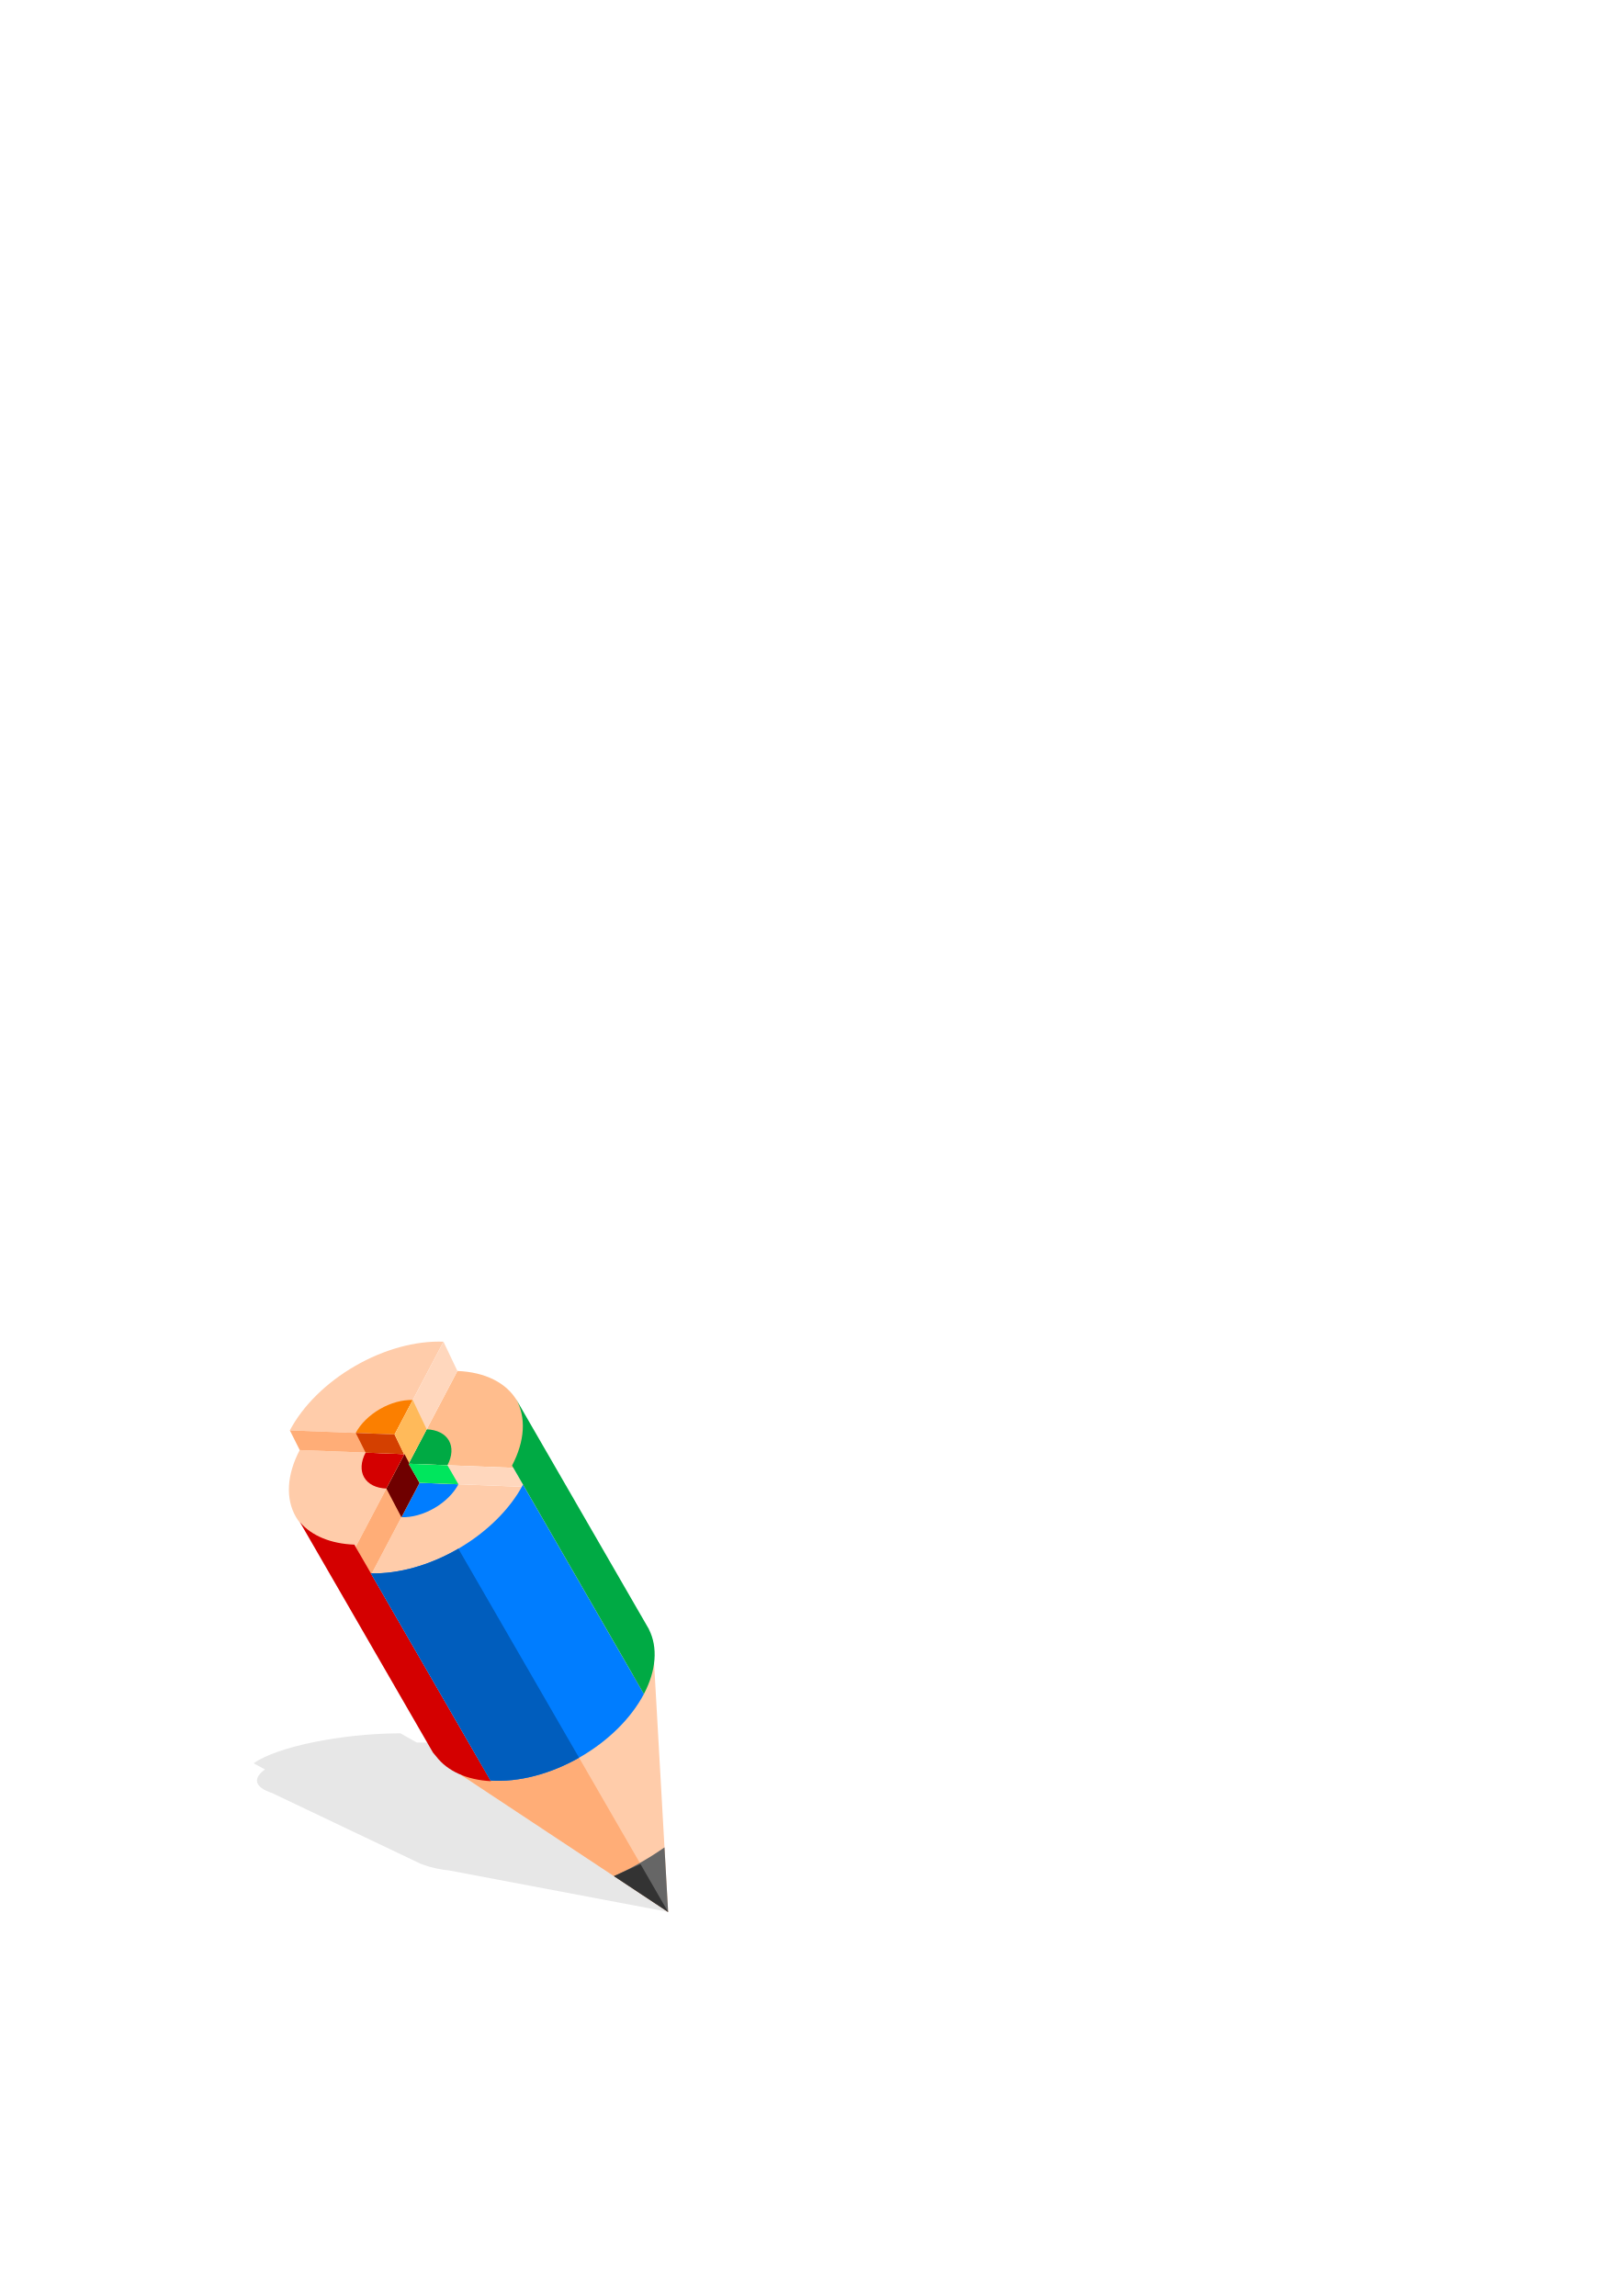
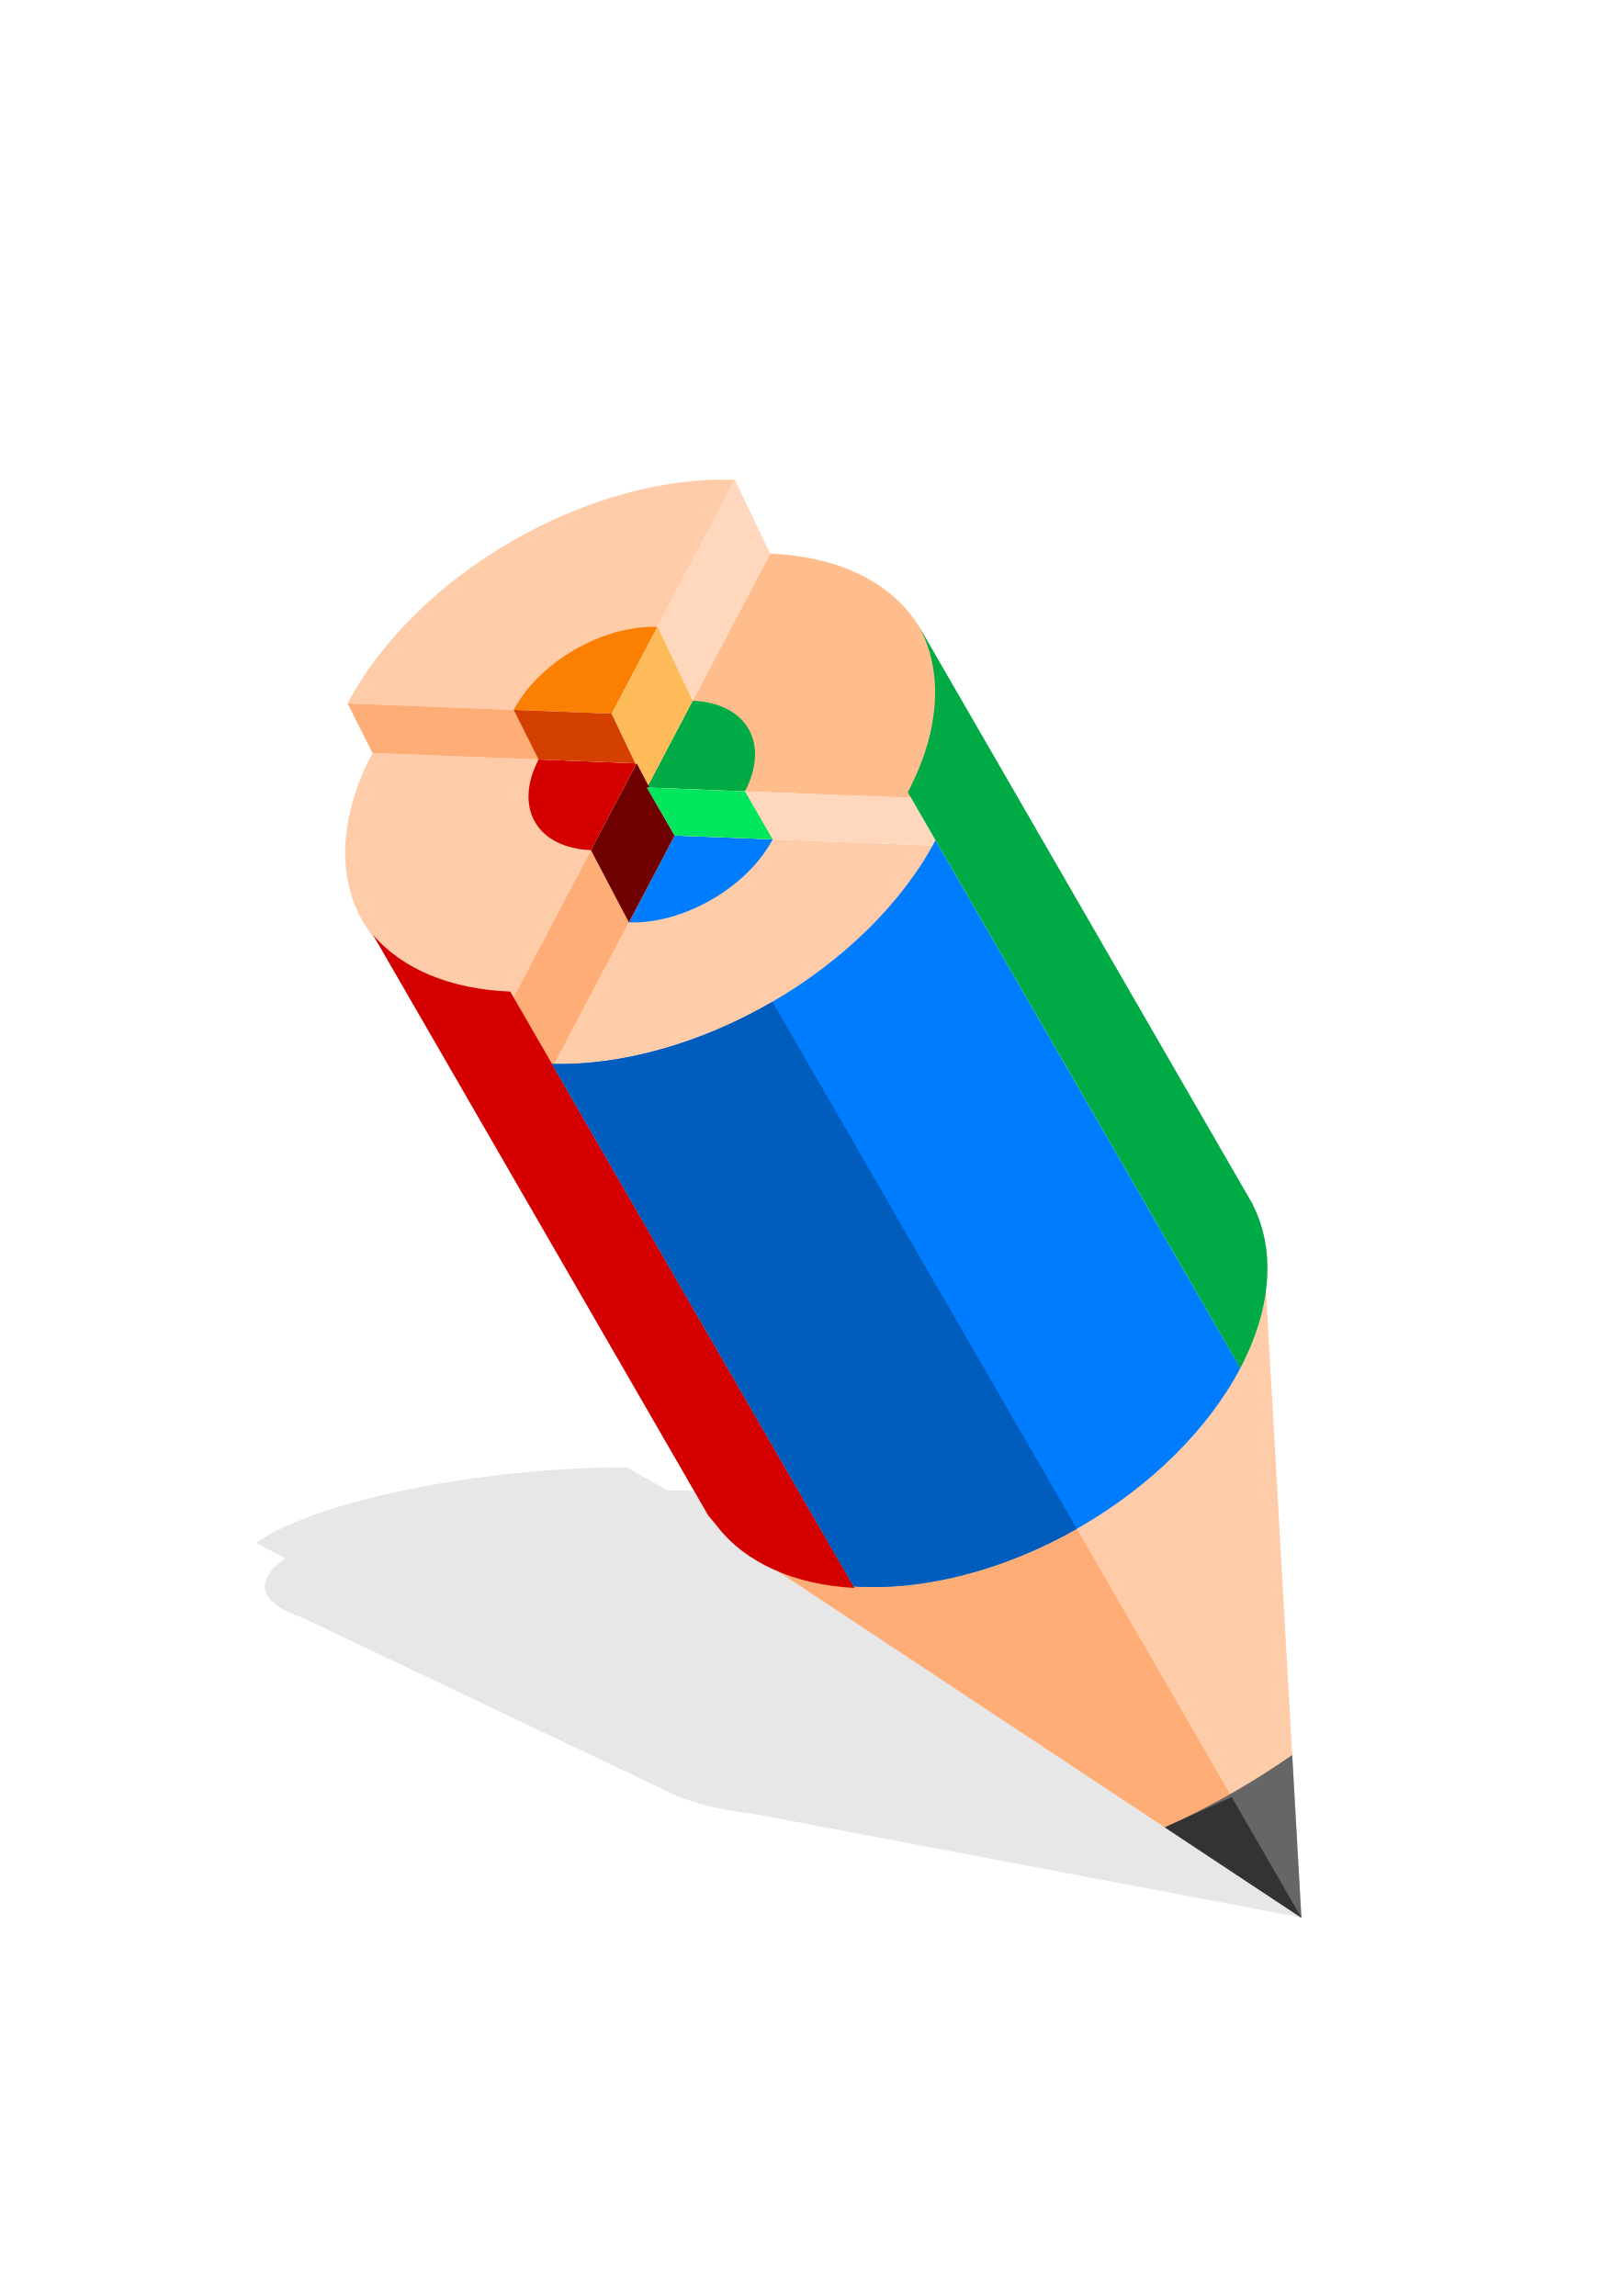
<svg xmlns="http://www.w3.org/2000/svg" id="svg8" version="1.1" viewBox="0 0 210 297" height="297mm" width="210mm">
  <defs id="defs2" />
  <g id="layer1">
-     <g id="g1294">
-       <path id="path1193" style="fill:#000000;fill-opacity:1;stroke:none;stroke-width:0.094px;stroke-linecap:butt;stroke-linejoin:miter;stroke-opacity:1;opacity:0.097" d="m 51.152,224.221 a 3.597,14.7 84.07 0 0 -10.548,1.127 3.597,14.7 84.07 0 0 -7.803,2.745 l 1.47,0.794 a 3.597,14.7 84.07 0 0 0.158,2.751 3.597,14.7 84.07 0 0 0.761,0.301 l 19.283,9.181 0.469,0.159 a 3.592,14.569 84.178 0 0 3.356,0.713 l 28.162,5.33 -4.264,-10.208 h -5.29e-4 a 3.589,14.504 84.233 0 0 -1.003,-1.384 l 0.009,-9.5e-4 -19.474,-9.272 a 3.597,14.7 84.07 0 1 0.087,0.043 3.597,14.7 84.07 0 0 -7.93,-1.101 l -2.089,-1.183 a 3.597,14.7 84.07 0 0 -0.644,0.004 z m 10.555,2.227 -4.91e-4,1.6e-4 a 3.597,14.7 84.07 0 1 0.016,0.008 z m -16.827,7.491 a 3.597,14.7 84.07 0 0 5.29e-4,0 l 0.856,0.408 4.252,2.024 z" />
+     <g transform="matrix(2.521415,0,0,2.521415,-49.56431,-375.5361)" id="g1294">
+       <path id="path1193" style="opacity:0.097;fill:#000000;fill-opacity:1;stroke:none;stroke-width:0.094px;stroke-linecap:butt;stroke-linejoin:miter;stroke-opacity:1" d="m 51.152,224.221 a 3.597,14.7 84.07 0 0 -10.548,1.127 3.597,14.7 84.07 0 0 -7.803,2.745 l 1.47,0.794 a 3.597,14.7 84.07 0 0 0.158,2.751 3.597,14.7 84.07 0 0 0.761,0.301 l 19.283,9.181 0.469,0.159 a 3.592,14.569 84.178 0 0 3.356,0.713 l 28.162,5.33 -4.264,-10.208 h -5.29e-4 a 3.589,14.504 84.233 0 0 -1.003,-1.384 l 0.009,-9.5e-4 -19.474,-9.272 a 3.597,14.7 84.07 0 1 0.087,0.043 3.597,14.7 84.07 0 0 -7.93,-1.101 l -2.089,-1.183 a 3.597,14.7 84.07 0 0 -0.644,0.004 z m 10.555,2.227 -4.91e-4,1.6e-4 a 3.597,14.7 84.07 0 1 0.016,0.008 z m -16.827,7.491 a 3.597,14.7 84.07 0 0 5.29e-4,0 l 0.856,0.408 4.252,2.024 z" />
      <g id="g1185" transform="matrix(0.5474357,-0.3160622,0.3160622,0.5474357,-42.76533,119.7518)">
        <path id="path1129" d="M 76.068,276.956 53.375,231.424 h 45.664 z" style="fill:#ffccaa;fill-opacity:1;stroke:none;stroke-width:0.265px;stroke-linecap:butt;stroke-linejoin:miter;stroke-opacity:1" />
        <path d="m 58.053,157.404 a 25.665,16.181 0 0 0 -7.517,11.442 25.665,16.181 0 0 0 7.517,11.442 L 76.2,168.846 Z" style="opacity:1;fill:#ffccaa;fill-opacity:1;fill-rule:evenodd;stroke-width:0.21" id="path876" />
        <path d="m 75.935,175.46 -18.147,11.442 a 25.665,16.181 0 0 0 18.147,4.74 25.665,16.181 0 0 0 18.148,-4.74 z" style="opacity:1;fill:#ffccaa;fill-opacity:1;fill-rule:evenodd;stroke-width:0.21" id="circle882" />
        <path d="m 94.083,159.521 -18.147,11.442 18.147,11.442 A 25.665,16.181 0 0 0 101.6,170.962 25.665,16.181 0 0 0 94.083,159.521 Z" style="opacity:1;fill:#ffbd8d;fill-opacity:1;fill-rule:evenodd;stroke-width:0.21" id="circle886" />
        <path d="m 76.465,148.167 a 25.665,16.181 0 0 0 -18.148,4.74 l 18.148,11.442 18.147,-11.442 a 25.665,16.181 0 0 0 -18.147,-4.74 z" style="opacity:1;fill:#ffccaa;fill-opacity:1;fill-rule:evenodd;stroke-width:0.21" id="circle890" />
        <path d="m 69.465,164.599 a 9.525,6.005 0 0 0 -2.79,4.247 9.525,6.005 0 0 0 2.79,4.246 L 76.2,168.846 Z" style="opacity:1;fill:#d40000;fill-opacity:1;fill-rule:evenodd;stroke-width:0.078" id="circle878" />
        <path d="m 75.935,175.46 -6.735,4.246 a 9.525,6.005 0 0 0 6.735,1.759 9.525,6.005 0 0 0 6.736,-1.759 z" style="opacity:1;fill:#007dff;fill-opacity:1;fill-rule:evenodd;stroke-width:0.078" id="circle884" />
        <path d="m 82.67,166.716 -6.735,4.246 6.735,4.247 a 9.525,6.005 0 0 0 2.79,-4.247 9.525,6.005 0 0 0 -2.79,-4.246 z" style="opacity:1;fill:#00aa44;fill-opacity:1;fill-rule:evenodd;stroke-width:0.078" id="circle888" />
        <path d="m 76.454,158.342 a 9.525,6.005 0 0 0 -6.725,1.759 l 6.736,4.246 6.735,-4.246 a 9.525,6.005 0 0 0 -6.735,-1.759 9.525,6.005 0 0 0 -0.011,0 z" style="opacity:1;fill:#fb7f00;fill-opacity:1;fill-rule:evenodd;stroke-width:0.078" id="circle892" />
        <path id="path987" d="m 76.2,168.846 0.265,-4.498 -18.148,-11.442 -0.264,4.498 z" style="fill:#ffad77;fill-opacity:1;stroke:none;stroke-width:0.265px;stroke-linecap:butt;stroke-linejoin:miter;stroke-opacity:1" />
        <path id="path989" d="m 76.465,164.348 -6.736,-4.246 -0.264,4.498 6.735,4.247 z" style="fill:#d44000;fill-opacity:1;stroke:none;stroke-width:0.265px;stroke-linecap:butt;stroke-linejoin:miter;stroke-opacity:1" />
        <path id="path1041" d="m 75.935,170.962 0.529,-6.615 18.147,-11.442 c 0,0 -0.529,6.615 -0.529,6.615 z" style="fill:#ffd7bd;fill-opacity:1;stroke:none;stroke-width:0.265px;stroke-linecap:butt;stroke-linejoin:miter;stroke-opacity:1" />
        <path id="path1043" d="m 75.935,170.962 6.735,-4.246 0.529,-6.615 -6.735,4.246 z" style="fill:#ffba5a;fill-opacity:1;stroke:none;stroke-width:0.265px;stroke-linecap:butt;stroke-linejoin:miter;stroke-opacity:1" />
        <path id="path1045" d="m 58.053,180.287 -0.265,6.615 18.147,-11.442 v -4.498 l 0.265,-2.117 z" style="fill:#ffad77;fill-opacity:1;stroke:none;stroke-width:0.265px;stroke-linecap:butt;stroke-linejoin:miter;stroke-opacity:1" />
        <path id="path1047" d="m 76.2,168.846 -6.735,4.246 -0.265,6.615 6.735,-4.246 z" style="fill:#6f0000;fill-opacity:1;stroke:none;stroke-width:0.265px;stroke-linecap:butt;stroke-linejoin:miter;stroke-opacity:1" />
        <path id="path1049" d="m 75.935,170.962 v 4.498 l 18.148,11.442 -5.29e-4,-4.498 z" style="fill:#ffd7bd;fill-opacity:1;stroke:none;stroke-width:0.265px;stroke-linecap:butt;stroke-linejoin:miter;stroke-opacity:1" />
        <path id="path1051" d="m 82.67,175.209 5.29e-4,4.498 -6.736,-4.246 v -4.498 z" style="fill:#00e65d;fill-opacity:1;stroke:none;stroke-width:0.265px;stroke-linecap:butt;stroke-linejoin:miter;stroke-opacity:1" />
        <path transform="scale(0.2645833)" d="m 201.732,874.674 85.77,172.09 V 874.674 Z" style="fill:#ffad77;fill-opacity:1;stroke:none;stroke-width:1px;stroke-linecap:butt;stroke-linejoin:miter;stroke-opacity:1" id="path1137" />
        <path d="m 50.709,170.193 v 54.438 l 0.18,1.046 a 25.4,16.181 0 0 0 7.164,9.969 v -34.299 -21.59 a 25.665,16.181 0 0 1 -7.343,-9.564 z" style="fill:#d40000;fill-opacity:1;stroke:none;stroke-width:0.265px;stroke-linecap:butt;stroke-linejoin:miter;stroke-opacity:1" id="path1057" />
        <path d="m 94.083,186.373 a 25.665,16.181 0 0 1 -18.148,4.74 25.665,16.181 0 0 1 -17.883,-4.575 v 48.959 a 25.268,16.181 0 0 0 18.28,5.01 25.268,16.181 0 0 0 17.751,-4.665 v -33.435 z" style="fill:#007dff;fill-opacity:1;stroke:none;stroke-width:0.265px;stroke-linecap:butt;stroke-linejoin:miter;stroke-opacity:1" id="path1090" />
        <path d="m 101.6,170.39 -5.2e-4,5.1e-4 a 25.665,16.181 0 0 1 5.2e-4,0.043 z m 0,0.059 a 25.665,16.181 0 0 1 -7.517,11.426 l 5.16e-4,53.966 A 25.268,16.181 0 0 0 101.585,224.893 l 0.015,0.003 z" style="fill:#00aa44;fill-opacity:1;stroke:none;stroke-width:0.265px;stroke-linecap:butt;stroke-linejoin:miter;stroke-opacity:1" id="path1102" />
        <path transform="scale(0.2645833)" d="m 265.092,1001.801 22.41,44.963 22.537,-44.672 A 155.246,99.418 0 0 1 289.125,1003 a 155.246,99.418 0 0 1 -24.033,-1.199 z" style="fill:#666666;fill-opacity:1;stroke:none;stroke-width:1px;stroke-linecap:butt;stroke-linejoin:miter;stroke-opacity:1" id="path1131" />
        <path transform="scale(0.2645833)" d="m 265.092,1001.801 22.41,44.963 V 1004 l -22.139,-2.172 a 155.246,99.418 0 0 1 -0.271,-0.027 z" style="fill:#333333;fill-opacity:1;stroke:none;stroke-width:1px;stroke-linecap:butt;stroke-linejoin:miter;stroke-opacity:1" id="path1151" />
        <path transform="scale(0.2645833)" d="m 219.412,705.021 v 185.043 a 95.5,61.157 0 0 0 68.09,18.932 V 722.314 l -0.006,-0.002 A 97,61.157 0 0 1 287,722.314 97,61.157 0 0 1 219.412,705.021 Z" style="fill:#005dbd;fill-opacity:1;stroke:none;stroke-width:1px;stroke-linecap:butt;stroke-linejoin:miter;stroke-opacity:1" id="path1156" />
      </g>
    </g>
  </g>
</svg>
